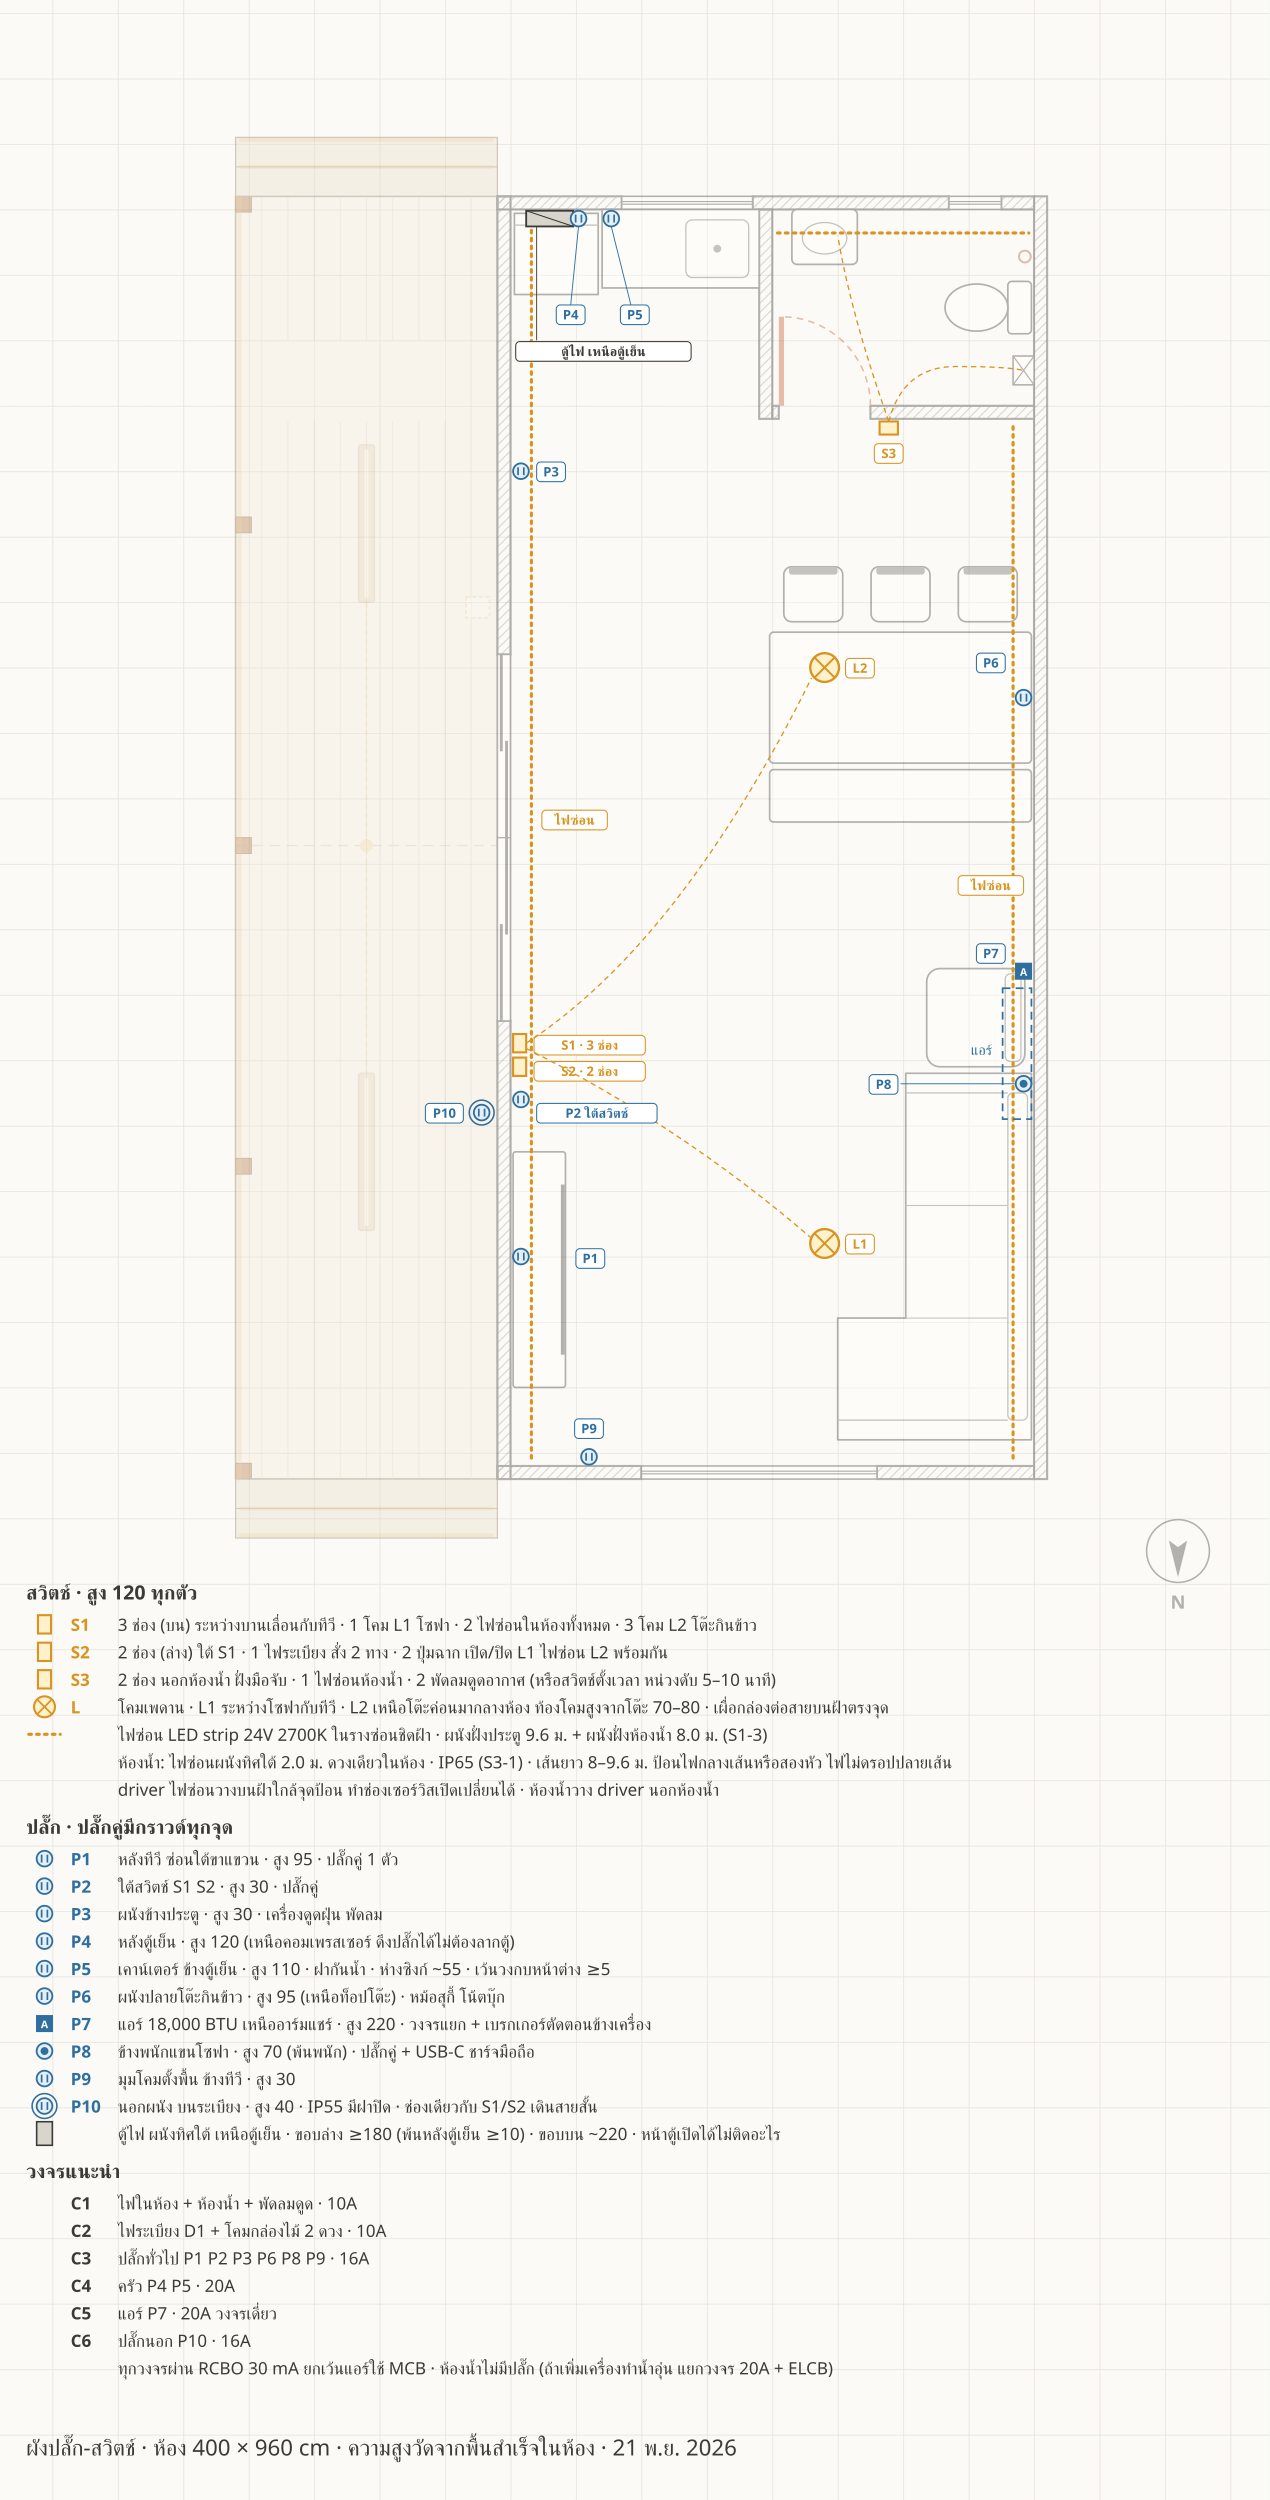
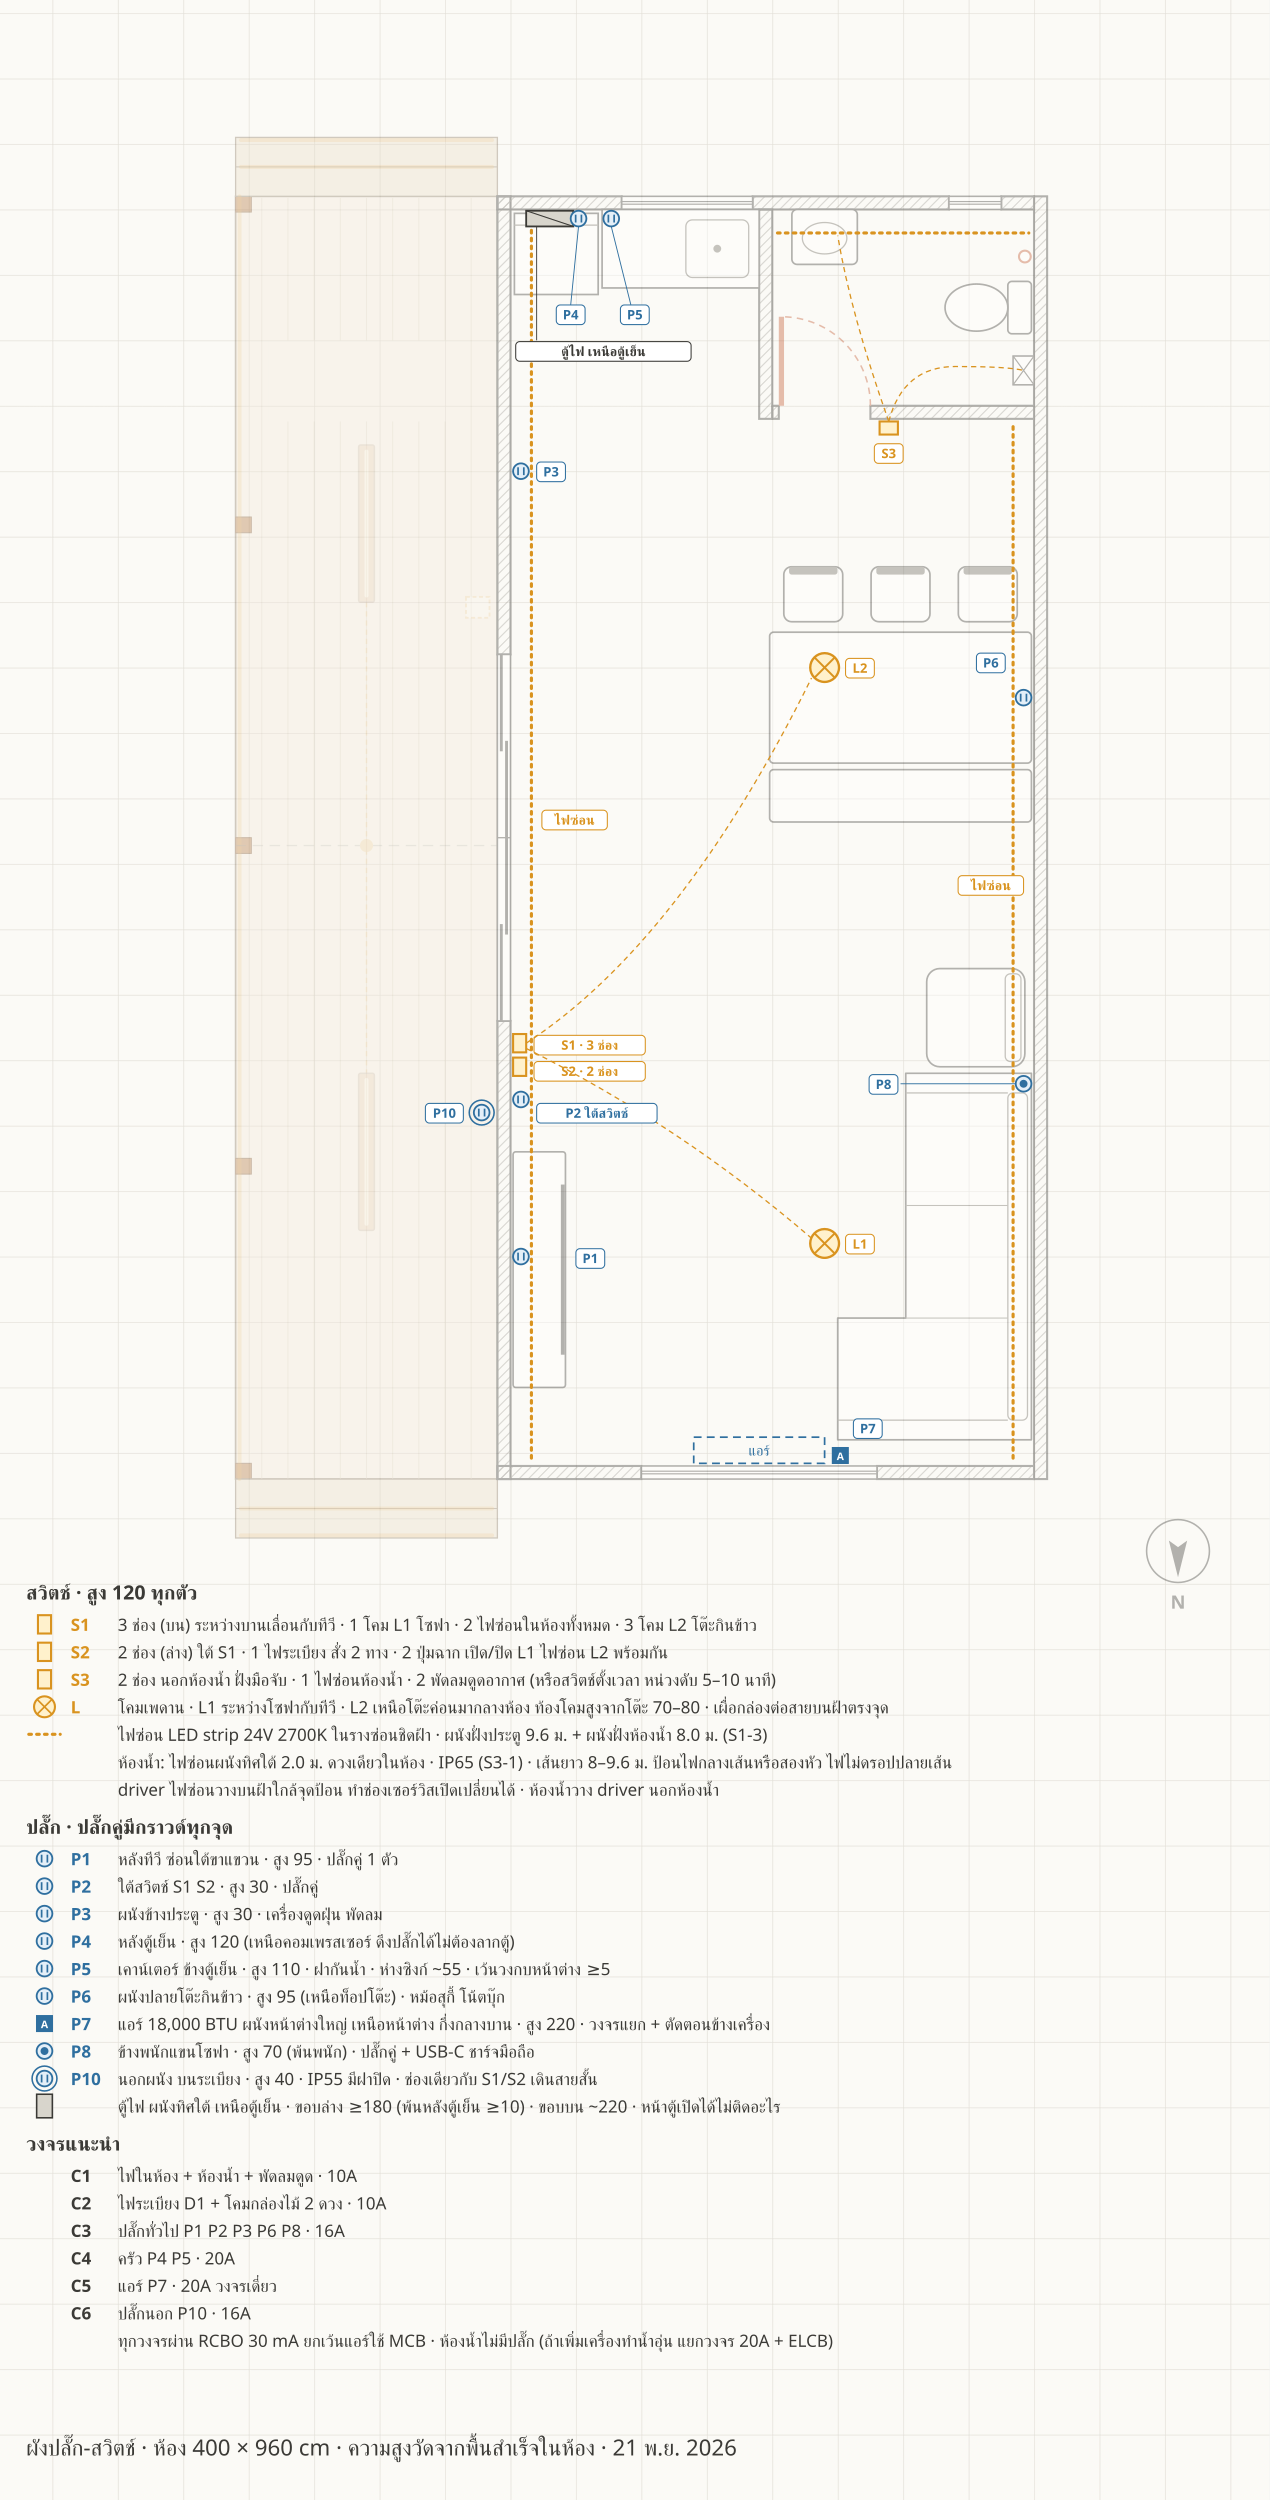
<svg xmlns="http://www.w3.org/2000/svg" viewBox="-390 -160 970 1910" width="970" height="1910" font-family="Leelawadee UI, Tahoma, sans-serif">
  <defs>
    <pattern id="grid" width="50" height="50" patternUnits="userSpaceOnUse" x="0" y="0">
      <path d="M50 0H0V50" fill="none" stroke="#e3e0d8" stroke-width="1" />
    </pattern>
    <pattern id="hatch" width="5" height="5" patternUnits="userSpaceOnUse" patternTransform="rotate(45)">
      <line x1="0" y1="0" x2="0" y2="5" stroke="#6d6a62" stroke-width="1" />
    </pattern>
  </defs>
  <rect x="-390" y="-160" width="970" height="1910" fill="#fbfaf6" />
  <rect x="-390" y="-160" width="970" height="1910" fill="url(#grid)" />
  <g opacity="0.38">
    <rect x="-210" y="-10" width="200" height="980" fill="#f1e8da" stroke="#8a7a64" stroke-width="1.3" />
    <line x1="-190" y1="-10" x2="-190" y2="970" stroke="#ddd0bc" stroke-width="0.8" />
    <line x1="-170" y1="-10" x2="-170" y2="970" stroke="#ddd0bc" stroke-width="0.8" />
    <line x1="-150" y1="-10" x2="-150" y2="970" stroke="#ddd0bc" stroke-width="0.8" />
    <line x1="-130" y1="-10" x2="-130" y2="970" stroke="#ddd0bc" stroke-width="0.8" />
    <line x1="-110" y1="-10" x2="-110" y2="970" stroke="#ddd0bc" stroke-width="0.8" />
    <line x1="-90" y1="-10" x2="-90" y2="970" stroke="#ddd0bc" stroke-width="0.8" />
    <line x1="-70" y1="-10" x2="-70" y2="970" stroke="#ddd0bc" stroke-width="0.8" />
    <line x1="-50" y1="-10" x2="-50" y2="970" stroke="#ddd0bc" stroke-width="0.8" />
    <line x1="-30" y1="-10" x2="-30" y2="970" stroke="#ddd0bc" stroke-width="0.8" />
    <rect x="-210" y="-10" width="12" height="12" fill="#b47a45" stroke="#7d5430" stroke-width="0.8" />
    <rect x="-210" y="235" width="12" height="12" fill="#b47a45" stroke="#7d5430" stroke-width="0.8" />
    <rect x="-210" y="480" width="12" height="12" fill="#b47a45" stroke="#7d5430" stroke-width="0.8" />
    <rect x="-210" y="725" width="12" height="12" fill="#b47a45" stroke="#7d5430" stroke-width="0.8" />
    <rect x="-210" y="958" width="12" height="12" fill="#b47a45" stroke="#7d5430" stroke-width="0.8" />
    <rect x="-210" y="-55" width="200" height="45" fill="#e8dcc8" stroke="#8a7a64" stroke-width="1" />
    <rect x="-210" y="970" width="200" height="45" fill="#e8dcc8" stroke="#8a7a64" stroke-width="1" />
    <line x1="-210" y1="-32.5" x2="-10" y2="-32.5" stroke="#8a7a64" stroke-width="0.8" />
    <line x1="-210" y1="992.5" x2="-10" y2="992.5" stroke="#8a7a64" stroke-width="0.8" />
    <rect x="-185" y="100" width="150" height="62" fill="#f1e8da" />
    <g opacity="0.3">
      <line x1="-207" y1="-10" x2="-207" y2="970" stroke="#d9931f" stroke-width="3" stroke-linecap="round" />
      <line x1="-206" y1="-32.5" x2="-14" y2="-32.5" stroke="#d9931f" stroke-width="3" stroke-linecap="round" />
      <line x1="-206" y1="-53" x2="-14" y2="-53" stroke="#d9931f" stroke-width="3" stroke-linecap="round" />
      <line x1="-206" y1="992.5" x2="-14" y2="992.5" stroke="#d9931f" stroke-width="3" stroke-linecap="round" />
      <line x1="-206" y1="1013" x2="-14" y2="1013" stroke="#d9931f" stroke-width="3" stroke-linecap="round" />
      <line x1="-210" y1="486" x2="-10" y2="486" stroke="#6d6a62" stroke-width="1" stroke-dasharray="8 5" />
      <line x1="-110" y1="300" x2="-110" y2="660" stroke="#d9931f" stroke-width="1.2" stroke-dasharray="4 3" />
      <rect x="-116" y="180" width="12" height="120" rx="1.5" fill="#c98b52" stroke="#7d5430" stroke-width="1.2" />
      <line x1="-110" y1="185" x2="-110" y2="295" stroke="#fff1cc" stroke-width="3" stroke-linecap="round" />
      <rect x="-116" y="660" width="12" height="120" rx="1.5" fill="#c98b52" stroke="#7d5430" stroke-width="1.2" />
      <line x1="-110" y1="665" x2="-110" y2="775" stroke="#fff1cc" stroke-width="3" stroke-linecap="round" />
      <circle cx="-110" cy="486" r="5" fill="#d9931f" />
      <rect x="-34" y="296" width="18" height="16" fill="#fff" stroke="#d9931f" stroke-width="1.4" stroke-dasharray="3 2" />
    </g>
    <rect x="-10" y="-10" width="10" height="350" fill="url(#hatch)" stroke="#3b3a36" stroke-width="1.6" />
    <rect x="-10" y="620" width="10" height="350" fill="url(#hatch)" stroke="#3b3a36" stroke-width="1.6" />
    <rect x="400" y="-10" width="10" height="980" fill="url(#hatch)" stroke="#3b3a36" stroke-width="1.6" />
    <rect x="-10" y="-10" width="95" height="10" fill="url(#hatch)" stroke="#3b3a36" stroke-width="1.6" />
    <rect x="185" y="-10" width="150" height="10" fill="url(#hatch)" stroke="#3b3a36" stroke-width="1.6" />
    <rect x="375" y="-10" width="25" height="10" fill="url(#hatch)" stroke="#3b3a36" stroke-width="1.6" />
    <rect x="-10" y="960" width="110" height="10" fill="url(#hatch)" stroke="#3b3a36" stroke-width="1.6" />
    <rect x="280" y="960" width="120" height="10" fill="url(#hatch)" stroke="#3b3a36" stroke-width="1.6" />
    <rect x="85" y="-10" width="100" height="10" fill="#fff" stroke="#3b3a36" stroke-width="1.2" />
    <g stroke="#3b3a36" stroke-width="0.9">
      <line x1="85" y1="-6" x2="185" y2="-6" />
      <line x1="85" y1="-4" x2="185" y2="-4" />
    </g>
    <rect x="335" y="-10" width="40" height="10" fill="#fff" stroke="#3b3a36" stroke-width="1.2" />
    <g stroke="#3b3a36" stroke-width="0.9">
      <line x1="335" y1="-6" x2="375" y2="-6" />
      <line x1="335" y1="-4" x2="375" y2="-4" />
    </g>
    <rect x="100" y="960" width="180" height="10" fill="#fff" stroke="#3b3a36" stroke-width="1.2" />
    <g stroke="#3b3a36" stroke-width="0.9">
      <line x1="100" y1="964" x2="280" y2="964" />
      <line x1="100" y1="966" x2="280" y2="966" />
    </g>
    <rect x="-10" y="340" width="10" height="280" fill="#fff" stroke="#3b3a36" stroke-width="1.2" />
    <g stroke="#3b3a36" stroke-width="2.2">
      <line x1="-7" y1="340" x2="-7" y2="414" />
      <line x1="-7" y1="546" x2="-7" y2="620" />
      <line x1="-3" y1="406" x2="-3" y2="480" />
      <line x1="-3" y1="480" x2="-3" y2="554" />
    </g>
    <line x1="-10" y1="480" x2="0" y2="480" stroke="#3b3a36" stroke-width="1" />
    <rect x="190" y="0" width="10" height="160" fill="url(#hatch)" stroke="#3b3a36" stroke-width="1.6" />
    <rect x="200" y="150" width="5" height="10" fill="url(#hatch)" stroke="#3b3a36" stroke-width="1.6" />
    <rect x="275" y="150" width="125" height="10" fill="url(#hatch)" stroke="#3b3a36" stroke-width="1.6" />
    <rect x="205" y="82" width="4" height="68" fill="#c0562f" />
    <path d="M275 150 A68 68 0 0 0 207 82" fill="none" stroke="#c0562f" stroke-width="1.2" stroke-dasharray="5 4" />
    <rect x="3" y="3" width="64" height="62" fill="#fff" stroke="#3b3a36" stroke-width="1.3" />
    <line x1="3" y1="12" x2="67" y2="12" stroke="#6d6a62" stroke-width="1" />
    <rect x="70" y="0" width="120" height="60" fill="#fff" stroke="#3b3a36" stroke-width="1.3" />
    <rect x="134" y="8" width="48" height="44" rx="5" fill="none" stroke="#6d6a62" stroke-width="1" />
    <circle cx="158" cy="30" r="3" fill="#6d6a62" />
    <rect x="215" y="0" width="50" height="42" rx="4" fill="#fff" stroke="#3b3a36" stroke-width="1.3" />
    <ellipse cx="240" cy="22" rx="17" ry="12" fill="none" stroke="#6d6a62" stroke-width="1" />
    <rect x="380" y="55" width="18" height="40" rx="3" fill="#fff" stroke="#3b3a36" stroke-width="1.3" />
    <ellipse cx="356" cy="75" rx="24" ry="18" fill="#fff" stroke="#3b3a36" stroke-width="1.3" />
    <circle cx="393" cy="36" r="4.5" fill="#fff" stroke="#c0562f" stroke-width="1.6" />
    <rect x="384" y="112" width="16" height="22" fill="#fff" stroke="#3b3a36" stroke-width="1.2" />
    <path d="M384 112 L400 134 M400 112 L384 134" stroke="#3b3a36" stroke-width="0.9" />
    <rect x="208.833" y="273" width="45" height="42" rx="6" fill="#fff" stroke="#3b3a36" stroke-width="1.3" />
    <rect x="212.833" y="273" width="37" height="6" rx="2" fill="#6d6a62" />
    <rect x="275.5" y="273" width="45" height="42" rx="6" fill="#fff" stroke="#3b3a36" stroke-width="1.3" />
    <rect x="279.5" y="273" width="37" height="6" rx="2" fill="#6d6a62" />
    <rect x="342.167" y="273" width="45" height="42" rx="6" fill="#fff" stroke="#3b3a36" stroke-width="1.3" />
    <rect x="346.167" y="273" width="37" height="6" rx="2" fill="#6d6a62" />
    <rect x="198" y="323" width="200" height="100" rx="3" fill="#fff" stroke="#3b3a36" stroke-width="1.3" />
    <rect x="198" y="428" width="200" height="40" rx="3" fill="#fff" stroke="#3b3a36" stroke-width="1.3" />
    <rect x="318" y="580" width="75" height="75" rx="10" fill="#fff" stroke="#3b3a36" stroke-width="1.3" />
    <rect x="378" y="584" width="12" height="67" rx="4" fill="none" stroke="#6d6a62" stroke-width="1" />
    <path d="M302 660 H398 V940 H250 V847 H302 Z" stroke-linejoin="round" fill="#fff" stroke="#3b3a36" stroke-width="1.3" />
    <rect x="380" y="675" width="15" height="250" rx="4" fill="none" stroke="#6d6a62" stroke-width="1" />
    <line x1="302" y1="675" x2="380" y2="675" stroke="#6d6a62" stroke-width="1" />
    <line x1="250" y1="925" x2="380" y2="925" stroke="#6d6a62" stroke-width="1" />
    <line x1="302" y1="761" x2="380" y2="761" stroke="#6d6a62" stroke-width="0.8" />
    <line x1="302" y1="847" x2="380" y2="847" stroke="#6d6a62" stroke-width="0.8" />
    <rect x="2" y="720" width="40" height="180" rx="2" fill="#fff" stroke="#3b3a36" stroke-width="1.3" />
    <line x1="40" y1="745" x2="40" y2="875" stroke="#3b3a36" stroke-width="3" />
    <g transform="translate(510 1025)">
      <circle r="24" fill="none" stroke="#3b3a36" stroke-width="1.2" />
      <path d="M0 20 L7 -8 L0 -3 L-7 -8 Z" fill="#3b3a36" />
      <text x="0" y="44" font-size="14" font-weight="600" text-anchor="middle" fill="#3b3a36">N</text>
    </g>
  </g>
  <rect x="2" y="630" width="10" height="14" fill="#fff1cc" stroke="#d9931f" stroke-width="1.6" />
  <rect x="2" y="648" width="10" height="14" fill="#fff1cc" stroke="#d9931f" stroke-width="1.6" />
  <rect x="18" y="631" width="85" height="15" rx="3" fill="#fff" stroke="#d9931f" stroke-width="0.8" />
  <text x="60.5" y="642" font-size="10" font-weight="600" text-anchor="middle" fill="#d9931f">S1 · 3 ช่อง</text>
  <rect x="18" y="651" width="85" height="15" rx="3" fill="#fff" stroke="#d9931f" stroke-width="0.8" />
  <text x="60.5" y="662" font-size="10" font-weight="600" text-anchor="middle" fill="#d9931f">S2 · 2 ช่อง</text>
  <line x1="16" y1="4" x2="16" y2="956" stroke="#d9931f" stroke-width="2.4" stroke-dasharray="2 4" stroke-linecap="round" />
  <line x1="384" y1="166" x2="384" y2="956" stroke="#d9931f" stroke-width="2.4" stroke-dasharray="2 4" stroke-linecap="round" />
  <line x1="204" y1="18" x2="396" y2="18" stroke="#d9931f" stroke-width="2.4" stroke-dasharray="2 4" stroke-linecap="round" />
  <rect x="342" y="509" width="50" height="15" rx="3" fill="#fff" stroke="#d9931f" stroke-width="0.8" />
  <text x="367" y="520" font-size="10" font-weight="600" text-anchor="middle" fill="#d9931f">ไฟซ่อน</text>
  <rect x="24" y="459" width="50" height="15" rx="3" fill="#fff" stroke="#d9931f" stroke-width="0.8" />
  <text x="49" y="470" font-size="10" font-weight="600" text-anchor="middle" fill="#d9931f">ไฟซ่อน</text>
  <path d="M289 162 Q260 80 250 20" fill="none" stroke="#d9931f" stroke-width="1" stroke-dasharray="4 3" />
  <path d="M12 637 Q130 560 230 358" fill="none" stroke="#d9931f" stroke-width="1" stroke-dasharray="4 3" />
  <path d="M12 641 Q130 700 230 786" fill="none" stroke="#d9931f" stroke-width="1" stroke-dasharray="4 3" />
  <circle cx="240" cy="350" r="11" fill="#fff1cc" stroke="#d9931f" stroke-width="1.8" />
  <path d="M232.2 342.2 L247.8 357.8 M247.8 342.2 L232.2 357.8" stroke="#d9931f" stroke-width="1.5" />
  <rect x="256" y="343" width="22" height="15" rx="3" fill="#fff" stroke="#d9931f" stroke-width="0.8" />
  <text x="267" y="354" font-size="10" font-weight="600" text-anchor="middle" fill="#d9931f">L2</text>
  <circle cx="240" cy="790" r="11" fill="#fff1cc" stroke="#d9931f" stroke-width="1.8" />
  <path d="M232.2 782.2 L247.8 797.8 M247.8 782.2 L232.2 797.8" stroke="#d9931f" stroke-width="1.5" />
  <rect x="256" y="783" width="22" height="15" rx="3" fill="#fff" stroke="#d9931f" stroke-width="0.8" />
  <text x="267" y="794" font-size="10" font-weight="600" text-anchor="middle" fill="#d9931f">L1</text>
  <rect x="282" y="162" width="14" height="10" fill="#fff1cc" stroke="#d9931f" stroke-width="1.6" />
  <rect x="278" y="179" width="22" height="15" rx="3" fill="#fff" stroke="#d9931f" stroke-width="0.8" />
  <text x="289" y="190" font-size="10" font-weight="600" text-anchor="middle" fill="#d9931f">S3</text>
  <path d="M289 162 Q300 120 340 120 T392 123" fill="none" stroke="#d9931f" stroke-width="1" stroke-dasharray="4 3" />
  <rect x="12" y="1" width="36" height="12" fill="#d8d5cc" stroke="#3b3a36" stroke-width="1.4" />
  <line x1="12" y1="1" x2="48" y2="13" stroke="#3b3a36" stroke-width="0.8" />
  <line x1="20" y1="13" x2="20" y2="100" stroke="#3b3a36" stroke-width="0.7" />
  <rect x="4" y="101" width="134" height="15" rx="3" fill="#fff" stroke="#3b3a36" stroke-width="0.8" />
  <text x="71" y="112" font-size="10" font-weight="600" text-anchor="middle" fill="#3b3a36">ตู้ไฟ เหนือตู้เย็น</text>
  <circle cx="8" cy="800" r="6" fill="#e4eff8" stroke="#2f6f9f" stroke-width="1.4" />
  <g stroke="#2f6f9f" stroke-width="1.3">
    <line x1="5.8" y1="797" x2="5.8" y2="803" />
    <line x1="10.2" y1="797" x2="10.2" y2="803" />
  </g>
  <rect x="50" y="794" width="22" height="15" rx="3" fill="#fff" stroke="#2f6f9f" stroke-width="0.8" />
  <text x="61" y="805" font-size="10" font-weight="600" text-anchor="middle" fill="#2f6f9f">P1</text>
  <circle cx="8" cy="680" r="6" fill="#e4eff8" stroke="#2f6f9f" stroke-width="1.4" />
  <g stroke="#2f6f9f" stroke-width="1.3">
    <line x1="5.8" y1="677" x2="5.8" y2="683" />
    <line x1="10.2" y1="677" x2="10.2" y2="683" />
  </g>
  <rect x="20" y="683" width="92" height="15" rx="3" fill="#fff" stroke="#2f6f9f" stroke-width="0.8" />
  <text x="66" y="694" font-size="10" font-weight="600" text-anchor="middle" fill="#2f6f9f">P2 ใต้สวิตช์</text>
  <circle cx="8" cy="200" r="6" fill="#e4eff8" stroke="#2f6f9f" stroke-width="1.4" />
  <g stroke="#2f6f9f" stroke-width="1.3">
    <line x1="5.8" y1="197" x2="5.8" y2="203" />
    <line x1="10.2" y1="197" x2="10.2" y2="203" />
  </g>
  <rect x="20" y="193" width="22" height="15" rx="3" fill="#fff" stroke="#2f6f9f" stroke-width="0.8" />
  <text x="31" y="204" font-size="10" font-weight="600" text-anchor="middle" fill="#2f6f9f">P3</text>
  <circle cx="52" cy="7" r="6" fill="#e4eff8" stroke="#2f6f9f" stroke-width="1.4" />
  <g stroke="#2f6f9f" stroke-width="1.3">
    <line x1="49.8" y1="4" x2="49.8" y2="10" />
    <line x1="54.2" y1="4" x2="54.2" y2="10" />
  </g>
  <rect x="35" y="73" width="22" height="15" rx="3" fill="#fff" stroke="#2f6f9f" stroke-width="0.8" />
  <text x="46" y="84" font-size="10" font-weight="600" text-anchor="middle" fill="#2f6f9f">P4</text>
  <circle cx="77" cy="7" r="6" fill="#e4eff8" stroke="#2f6f9f" stroke-width="1.4" />
  <g stroke="#2f6f9f" stroke-width="1.3">
    <line x1="74.8" y1="4" x2="74.8" y2="10" />
    <line x1="79.2" y1="4" x2="79.2" y2="10" />
  </g>
  <rect x="84" y="73" width="22" height="15" rx="3" fill="#fff" stroke="#2f6f9f" stroke-width="0.8" />
  <text x="95" y="84" font-size="10" font-weight="600" text-anchor="middle" fill="#2f6f9f">P5</text>
  <line x1="52" y1="13" x2="46" y2="73" stroke="#2f6f9f" stroke-width="0.7" />
  <line x1="77" y1="13" x2="92" y2="73" stroke="#2f6f9f" stroke-width="0.7" />
  <circle cx="392" cy="373" r="6" fill="#e4eff8" stroke="#2f6f9f" stroke-width="1.4" />
  <g stroke="#2f6f9f" stroke-width="1.3">
    <line x1="389.8" y1="370" x2="389.8" y2="376" />
    <line x1="394.2" y1="370" x2="394.2" y2="376" />
  </g>
  <rect x="356" y="339" width="22" height="15" rx="3" fill="#fff" stroke="#2f6f9f" stroke-width="0.8" />
  <text x="367" y="350" font-size="10" font-weight="600" text-anchor="middle" fill="#2f6f9f">P6</text>
-   <rect x="376" y="595" width="22" height="100" fill="none" stroke="#2f6f9f" stroke-width="1.3" stroke-dasharray="6 4" />
-   <text x="368" y="646" font-size="11" font-weight="400" text-anchor="end" fill="#2f6f9f">แอร์</text>
-   <rect x="386" y="576" width="12" height="12" fill="#2f6f9f" stroke="#2f6f9f" />
-   <text x="392" y="585.5" font-size="8" font-weight="700" text-anchor="middle" fill="#fff">A</text>
-   <rect x="356" y="561" width="22" height="15" rx="3" fill="#fff" stroke="#2f6f9f" stroke-width="0.8" />
-   <text x="367" y="572" font-size="10" font-weight="600" text-anchor="middle" fill="#2f6f9f">P7</text>
+   <rect x="140" y="938" width="100" height="20" fill="none" stroke="#2f6f9f" stroke-width="1.3" stroke-dasharray="6 4" />
+   <text x="190" y="952" font-size="11" font-weight="400" text-anchor="middle" fill="#2f6f9f">แอร์</text>
+   <rect x="246" y="946" width="12" height="12" fill="#2f6f9f" stroke="#2f6f9f" />
+   <text x="252" y="955.5" font-size="8" font-weight="700" text-anchor="middle" fill="#fff">A</text>
+   <rect x="262" y="924" width="22" height="15" rx="3" fill="#fff" stroke="#2f6f9f" stroke-width="0.8" />
+   <text x="273" y="935" font-size="10" font-weight="600" text-anchor="middle" fill="#2f6f9f">P7</text>
  <circle cx="392" cy="668" r="6" fill="#e4eff8" stroke="#2f6f9f" stroke-width="1.4" />
  <g stroke="#2f6f9f" stroke-width="1.3">
    <circle cx="392" cy="668" r="2.4" fill="#2f6f9f" />
  </g>
  <rect x="274" y="661" width="22" height="15" rx="3" fill="#fff" stroke="#2f6f9f" stroke-width="0.8" />
  <text x="285" y="672" font-size="10" font-weight="600" text-anchor="middle" fill="#2f6f9f">P8</text>
  <line x1="386" y1="668" x2="298" y2="668" stroke="#2f6f9f" stroke-width="0.7" />
-   <circle cx="60" cy="953" r="6" fill="#e4eff8" stroke="#2f6f9f" stroke-width="1.4" />
-   <g stroke="#2f6f9f" stroke-width="1.3">
-     <line x1="57.8" y1="950" x2="57.8" y2="956" />
-     <line x1="62.2" y1="950" x2="62.2" y2="956" />
-   </g>
-   <rect x="49" y="924" width="22" height="15" rx="3" fill="#fff" stroke="#2f6f9f" stroke-width="0.8" />
-   <text x="60" y="935" font-size="10" font-weight="600" text-anchor="middle" fill="#2f6f9f">P9</text>
  <circle cx="-22" cy="690" r="9.5" fill="none" stroke="#2f6f9f" stroke-width="1.2" />
  <circle cx="-22" cy="690" r="6" fill="#e4eff8" stroke="#2f6f9f" stroke-width="1.4" />
  <g stroke="#2f6f9f" stroke-width="1.3">
    <line x1="-24.2" y1="687" x2="-24.2" y2="693" />
    <line x1="-19.8" y1="687" x2="-19.8" y2="693" />
  </g>
  <rect x="-65" y="683" width="29" height="15" rx="3" fill="#fff" stroke="#2f6f9f" stroke-width="0.8" />
  <text x="-50.5" y="694" font-size="10" font-weight="600" text-anchor="middle" fill="#2f6f9f">P10</text>
  <text x="-370" y="1062" font-size="15" font-weight="600" text-anchor="start" fill="#3b3a36">สวิตช์ · สูง 120 ทุกตัว</text>
  <rect x="-361" y="1074" width="10" height="14" fill="#fff1cc" stroke="#d9931f" stroke-width="1.6" />
  <text x="-336" y="1086" font-size="13" font-weight="600" text-anchor="start" fill="#d9931f">S1</text>
  <text x="-300" y="1086" font-size="13" font-weight="400" text-anchor="start" fill="#3b3a36">3 ช่อง (บน) ระหว่างบานเลื่อนกับทีวี · 1 โคม L1 โซฟา · 2 ไฟซ่อนในห้องทั้งหมด · 3 โคม L2 โต๊ะกินข้าว</text>
  <rect x="-361" y="1095" width="10" height="14" fill="#fff1cc" stroke="#d9931f" stroke-width="1.6" />
  <text x="-336" y="1107" font-size="13" font-weight="600" text-anchor="start" fill="#d9931f">S2</text>
  <text x="-300" y="1107" font-size="13" font-weight="400" text-anchor="start" fill="#3b3a36">2 ช่อง (ล่าง) ใต้ S1 · 1 ไฟระเบียง สั่ง 2 ทาง · 2 ปุ่มฉาก เปิด/ปิด L1 ไฟซ่อน L2 พร้อมกัน</text>
  <rect x="-361" y="1116" width="10" height="14" fill="#fff1cc" stroke="#d9931f" stroke-width="1.6" />
  <text x="-336" y="1128" font-size="13" font-weight="600" text-anchor="start" fill="#d9931f">S3</text>
  <text x="-300" y="1128" font-size="13" font-weight="400" text-anchor="start" fill="#3b3a36">2 ช่อง นอกห้องน้ำ ฝั่งมือจับ · 1 ไฟซ่อนห้องน้ำ · 2 พัดลมดูดอากาศ (หรือสวิตช์ตั้งเวลา หน่วงดับ 5–10 นาที)</text>
  <circle cx="-356" cy="1144" r="8" fill="#fff1cc" stroke="#d9931f" stroke-width="1.6" />
  <path d="M-361.6 1138.4 L-350.4 1149.6 M-350.4 1138.4 L-361.6 1149.6" stroke="#d9931f" stroke-width="1.3" />
  <text x="-336" y="1149" font-size="13" font-weight="600" text-anchor="start" fill="#d9931f">L</text>
  <text x="-300" y="1149" font-size="13" font-weight="400" text-anchor="start" fill="#3b3a36">โคมเพดาน · L1 ระหว่างโซฟากับทีวี · L2 เหนือโต๊ะค่อนมากลางห้อง ท้องโคมสูงจากโต๊ะ 70–80 · เผื่อกล่องต่อสายบนฝ้าตรงจุด</text>
  <line x1="-368" y1="1165" x2="-344" y2="1165" stroke="#d9931f" stroke-width="2.4" stroke-dasharray="2 4" stroke-linecap="round" />
  <text x="-300" y="1170" font-size="13" font-weight="400" text-anchor="start" fill="#3b3a36">ไฟซ่อน LED strip 24V 2700K ในรางซ่อนชิดฝ้า · ผนังฝั่งประตู 9.6 ม. + ผนังฝั่งห้องน้ำ 8.0 ม. (S1-3)</text>
  <text x="-300" y="1191" font-size="13" font-weight="400" text-anchor="start" fill="#3b3a36">ห้องน้ำ: ไฟซ่อนผนังทิศใต้ 2.0 ม. ดวงเดียวในห้อง · IP65 (S3-1) · เส้นยาว 8–9.6 ม. ป้อนไฟกลางเส้นหรือสองหัว ไฟไม่ดรอปปลายเส้น</text>
  <text x="-300" y="1212" font-size="13" font-weight="400" text-anchor="start" fill="#3b3a36">driver ไฟซ่อนวางบนฝ้าใกล้จุดป้อน ทำช่องเซอร์วิสเปิดเปลี่ยนได้ · ห้องน้ำวาง driver นอกห้องน้ำ</text>
  <text x="-370" y="1241" font-size="15" font-weight="600" text-anchor="start" fill="#3b3a36">ปลั๊ก · ปลั๊กคู่มีกราวด์ทุกจุด</text>
  <circle cx="-356" cy="1260" r="6" fill="#e4eff8" stroke="#2f6f9f" stroke-width="1.4" />
  <g stroke="#2f6f9f" stroke-width="1.3">
    <line x1="-358.2" y1="1257" x2="-358.2" y2="1263" />
    <line x1="-353.8" y1="1257" x2="-353.8" y2="1263" />
  </g>
  <text x="-336" y="1265" font-size="13" font-weight="600" text-anchor="start" fill="#2f6f9f">P1</text>
  <text x="-300" y="1265" font-size="13" font-weight="400" text-anchor="start" fill="#3b3a36">หลังทีวี ซ่อนใต้ขาแขวน · สูง 95 · ปลั๊กคู่ 1 ตัว</text>
  <circle cx="-356" cy="1281" r="6" fill="#e4eff8" stroke="#2f6f9f" stroke-width="1.4" />
  <g stroke="#2f6f9f" stroke-width="1.3">
    <line x1="-358.2" y1="1278" x2="-358.2" y2="1284" />
    <line x1="-353.8" y1="1278" x2="-353.8" y2="1284" />
  </g>
  <text x="-336" y="1286" font-size="13" font-weight="600" text-anchor="start" fill="#2f6f9f">P2</text>
  <text x="-300" y="1286" font-size="13" font-weight="400" text-anchor="start" fill="#3b3a36">ใต้สวิตช์ S1 S2 · สูง 30 · ปลั๊กคู่</text>
  <circle cx="-356" cy="1302" r="6" fill="#e4eff8" stroke="#2f6f9f" stroke-width="1.4" />
  <g stroke="#2f6f9f" stroke-width="1.3">
    <line x1="-358.2" y1="1299" x2="-358.2" y2="1305" />
    <line x1="-353.8" y1="1299" x2="-353.8" y2="1305" />
  </g>
  <text x="-336" y="1307" font-size="13" font-weight="600" text-anchor="start" fill="#2f6f9f">P3</text>
  <text x="-300" y="1307" font-size="13" font-weight="400" text-anchor="start" fill="#3b3a36">ผนังข้างประตู · สูง 30 · เครื่องดูดฝุ่น พัดลม</text>
  <circle cx="-356" cy="1323" r="6" fill="#e4eff8" stroke="#2f6f9f" stroke-width="1.4" />
  <g stroke="#2f6f9f" stroke-width="1.3">
    <line x1="-358.2" y1="1320" x2="-358.2" y2="1326" />
    <line x1="-353.8" y1="1320" x2="-353.8" y2="1326" />
  </g>
  <text x="-336" y="1328" font-size="13" font-weight="600" text-anchor="start" fill="#2f6f9f">P4</text>
  <text x="-300" y="1328" font-size="13" font-weight="400" text-anchor="start" fill="#3b3a36">หลังตู้เย็น · สูง 120 (เหนือคอมเพรสเซอร์ ดึงปลั๊กได้ไม่ต้องลากตู้)</text>
  <circle cx="-356" cy="1344" r="6" fill="#e4eff8" stroke="#2f6f9f" stroke-width="1.4" />
  <g stroke="#2f6f9f" stroke-width="1.3">
    <line x1="-358.2" y1="1341" x2="-358.2" y2="1347" />
    <line x1="-353.8" y1="1341" x2="-353.8" y2="1347" />
  </g>
  <text x="-336" y="1349" font-size="13" font-weight="600" text-anchor="start" fill="#2f6f9f">P5</text>
  <text x="-300" y="1349" font-size="13" font-weight="400" text-anchor="start" fill="#3b3a36">เคาน์เตอร์ ข้างตู้เย็น · สูง 110 · ฝากันน้ำ · ห่างซิงก์ ~55 · เว้นวงกบหน้าต่าง ≥5</text>
  <circle cx="-356" cy="1365" r="6" fill="#e4eff8" stroke="#2f6f9f" stroke-width="1.4" />
  <g stroke="#2f6f9f" stroke-width="1.3">
    <line x1="-358.2" y1="1362" x2="-358.2" y2="1368" />
    <line x1="-353.8" y1="1362" x2="-353.8" y2="1368" />
  </g>
  <text x="-336" y="1370" font-size="13" font-weight="600" text-anchor="start" fill="#2f6f9f">P6</text>
  <text x="-300" y="1370" font-size="13" font-weight="400" text-anchor="start" fill="#3b3a36">ผนังปลายโต๊ะกินข้าว · สูง 95 (เหนือท็อปโต๊ะ) · หม้อสุกี้ โน้ตบุ๊ก</text>
  <rect x="-362" y="1380" width="12" height="12" fill="#2f6f9f" stroke="#2f6f9f" />
  <text x="-356" y="1389.5" font-size="8" font-weight="700" text-anchor="middle" fill="#fff">A</text>
  <text x="-336" y="1391" font-size="13" font-weight="600" text-anchor="start" fill="#2f6f9f">P7</text>
-   <text x="-300" y="1391" font-size="13" font-weight="400" text-anchor="start" fill="#3b3a36">แอร์ 18,000 BTU เหนืออาร์มแชร์ · สูง 220 · วงจรแยก + เบรกเกอร์ตัดตอนข้างเครื่อง</text>
+   <text x="-300" y="1391" font-size="13" font-weight="400" text-anchor="start" fill="#3b3a36">แอร์ 18,000 BTU ผนังหน้าต่างใหญ่ เหนือหน้าต่าง กึ่งกลางบาน · สูง 220 · วงจรแยก + ตัดตอนข้างเครื่อง</text>
  <circle cx="-356" cy="1407" r="6" fill="#e4eff8" stroke="#2f6f9f" stroke-width="1.4" />
  <g stroke="#2f6f9f" stroke-width="1.3">
    <circle cx="-356" cy="1407" r="2.4" fill="#2f6f9f" />
  </g>
  <text x="-336" y="1412" font-size="13" font-weight="600" text-anchor="start" fill="#2f6f9f">P8</text>
  <text x="-300" y="1412" font-size="13" font-weight="400" text-anchor="start" fill="#3b3a36">ข้างพนักแขนโซฟา · สูง 70 (พ้นพนัก) · ปลั๊กคู่ + USB-C ชาร์จมือถือ</text>
+   <circle cx="-356" cy="1428" r="9.5" fill="none" stroke="#2f6f9f" stroke-width="1.2" />
  <circle cx="-356" cy="1428" r="6" fill="#e4eff8" stroke="#2f6f9f" stroke-width="1.4" />
  <g stroke="#2f6f9f" stroke-width="1.3">
    <line x1="-358.2" y1="1425" x2="-358.2" y2="1431" />
    <line x1="-353.8" y1="1425" x2="-353.8" y2="1431" />
  </g>
-   <text x="-336" y="1433" font-size="13" font-weight="600" text-anchor="start" fill="#2f6f9f">P9</text>
-   <text x="-300" y="1433" font-size="13" font-weight="400" text-anchor="start" fill="#3b3a36">มุมโคมตั้งพื้น ข้างทีวี · สูง 30</text>
-   <circle cx="-356" cy="1449" r="9.5" fill="none" stroke="#2f6f9f" stroke-width="1.2" />
-   <circle cx="-356" cy="1449" r="6" fill="#e4eff8" stroke="#2f6f9f" stroke-width="1.4" />
-   <g stroke="#2f6f9f" stroke-width="1.3">
-     <line x1="-358.2" y1="1446" x2="-358.2" y2="1452" />
-     <line x1="-353.8" y1="1446" x2="-353.8" y2="1452" />
-   </g>
-   <text x="-336" y="1454" font-size="13" font-weight="600" text-anchor="start" fill="#2f6f9f">P10</text>
-   <text x="-300" y="1454" font-size="13" font-weight="400" text-anchor="start" fill="#3b3a36">นอกผนัง บนระเบียง · สูง 40 · IP55 มีฝาปิด · ช่องเดียวกับ S1/S2 เดินสายสั้น</text>
-   <rect x="-362" y="1461" width="12" height="18" fill="#d8d5cc" stroke="#3b3a36" stroke-width="1.2" />
-   <text x="-300" y="1475" font-size="13" font-weight="400" text-anchor="start" fill="#3b3a36">ตู้ไฟ ผนังทิศใต้ เหนือตู้เย็น · ขอบล่าง ≥180 (พ้นหลังตู้เย็น ≥10) · ขอบบน ~220 · หน้าตู้เปิดได้ไม่ติดอะไร</text>
-   <text x="-370" y="1504" font-size="15" font-weight="600" text-anchor="start" fill="#3b3a36">วงจรแนะนำ</text>
-   <text x="-336" y="1528" font-size="13" font-weight="600" text-anchor="start" fill="#3b3a36">C1</text>
-   <text x="-300" y="1528" font-size="13" font-weight="400" text-anchor="start" fill="#3b3a36">ไฟในห้อง + ห้องน้ำ + พัดลมดูด · 10A</text>
-   <text x="-336" y="1549" font-size="13" font-weight="600" text-anchor="start" fill="#3b3a36">C2</text>
-   <text x="-300" y="1549" font-size="13" font-weight="400" text-anchor="start" fill="#3b3a36">ไฟระเบียง D1 + โคมกล่องไม้ 2 ดวง · 10A</text>
-   <text x="-336" y="1570" font-size="13" font-weight="600" text-anchor="start" fill="#3b3a36">C3</text>
-   <text x="-300" y="1570" font-size="13" font-weight="400" text-anchor="start" fill="#3b3a36">ปลั๊กทั่วไป P1 P2 P3 P6 P8 P9 · 16A</text>
-   <text x="-336" y="1591" font-size="13" font-weight="600" text-anchor="start" fill="#3b3a36">C4</text>
-   <text x="-300" y="1591" font-size="13" font-weight="400" text-anchor="start" fill="#3b3a36">ครัว P4 P5 · 20A</text>
-   <text x="-336" y="1612" font-size="13" font-weight="600" text-anchor="start" fill="#3b3a36">C5</text>
-   <text x="-300" y="1612" font-size="13" font-weight="400" text-anchor="start" fill="#3b3a36">แอร์ P7 · 20A วงจรเดี่ยว</text>
-   <text x="-336" y="1633" font-size="13" font-weight="600" text-anchor="start" fill="#3b3a36">C6</text>
-   <text x="-300" y="1633" font-size="13" font-weight="400" text-anchor="start" fill="#3b3a36">ปลั๊กนอก P10 · 16A</text>
-   <text x="-300" y="1654" font-size="13" font-weight="400" text-anchor="start" fill="#3b3a36">ทุกวงจรผ่าน RCBO 30 mA ยกเว้นแอร์ใช้ MCB · ห้องน้ำไม่มีปลั๊ก (ถ้าเพิ่มเครื่องทำน้ำอุ่น แยกวงจร 20A + ELCB)</text>
+   <text x="-336" y="1433" font-size="13" font-weight="600" text-anchor="start" fill="#2f6f9f">P10</text>
+   <text x="-300" y="1433" font-size="13" font-weight="400" text-anchor="start" fill="#3b3a36">นอกผนัง บนระเบียง · สูง 40 · IP55 มีฝาปิด · ช่องเดียวกับ S1/S2 เดินสายสั้น</text>
+   <rect x="-362" y="1440" width="12" height="18" fill="#d8d5cc" stroke="#3b3a36" stroke-width="1.2" />
+   <text x="-300" y="1454" font-size="13" font-weight="400" text-anchor="start" fill="#3b3a36">ตู้ไฟ ผนังทิศใต้ เหนือตู้เย็น · ขอบล่าง ≥180 (พ้นหลังตู้เย็น ≥10) · ขอบบน ~220 · หน้าตู้เปิดได้ไม่ติดอะไร</text>
+   <text x="-370" y="1483" font-size="15" font-weight="600" text-anchor="start" fill="#3b3a36">วงจรแนะนำ</text>
+   <text x="-336" y="1507" font-size="13" font-weight="600" text-anchor="start" fill="#3b3a36">C1</text>
+   <text x="-300" y="1507" font-size="13" font-weight="400" text-anchor="start" fill="#3b3a36">ไฟในห้อง + ห้องน้ำ + พัดลมดูด · 10A</text>
+   <text x="-336" y="1528" font-size="13" font-weight="600" text-anchor="start" fill="#3b3a36">C2</text>
+   <text x="-300" y="1528" font-size="13" font-weight="400" text-anchor="start" fill="#3b3a36">ไฟระเบียง D1 + โคมกล่องไม้ 2 ดวง · 10A</text>
+   <text x="-336" y="1549" font-size="13" font-weight="600" text-anchor="start" fill="#3b3a36">C3</text>
+   <text x="-300" y="1549" font-size="13" font-weight="400" text-anchor="start" fill="#3b3a36">ปลั๊กทั่วไป P1 P2 P3 P6 P8 · 16A</text>
+   <text x="-336" y="1570" font-size="13" font-weight="600" text-anchor="start" fill="#3b3a36">C4</text>
+   <text x="-300" y="1570" font-size="13" font-weight="400" text-anchor="start" fill="#3b3a36">ครัว P4 P5 · 20A</text>
+   <text x="-336" y="1591" font-size="13" font-weight="600" text-anchor="start" fill="#3b3a36">C5</text>
+   <text x="-300" y="1591" font-size="13" font-weight="400" text-anchor="start" fill="#3b3a36">แอร์ P7 · 20A วงจรเดี่ยว</text>
+   <text x="-336" y="1612" font-size="13" font-weight="600" text-anchor="start" fill="#3b3a36">C6</text>
+   <text x="-300" y="1612" font-size="13" font-weight="400" text-anchor="start" fill="#3b3a36">ปลั๊กนอก P10 · 16A</text>
+   <text x="-300" y="1633" font-size="13" font-weight="400" text-anchor="start" fill="#3b3a36">ทุกวงจรผ่าน RCBO 30 mA ยกเว้นแอร์ใช้ MCB · ห้องน้ำไม่มีปลั๊ก (ถ้าเพิ่มเครื่องทำน้ำอุ่น แยกวงจร 20A + ELCB)</text>
  <text x="-370" y="1716" font-size="17" font-weight="400" text-anchor="start" fill="#3b3a36">ผังปลั๊ก-สวิตช์ · ห้อง 400 × 960 cm · ความสูงวัดจากพื้นสำเร็จในห้อง · 21 พ.ย. 2026</text>
</svg>
